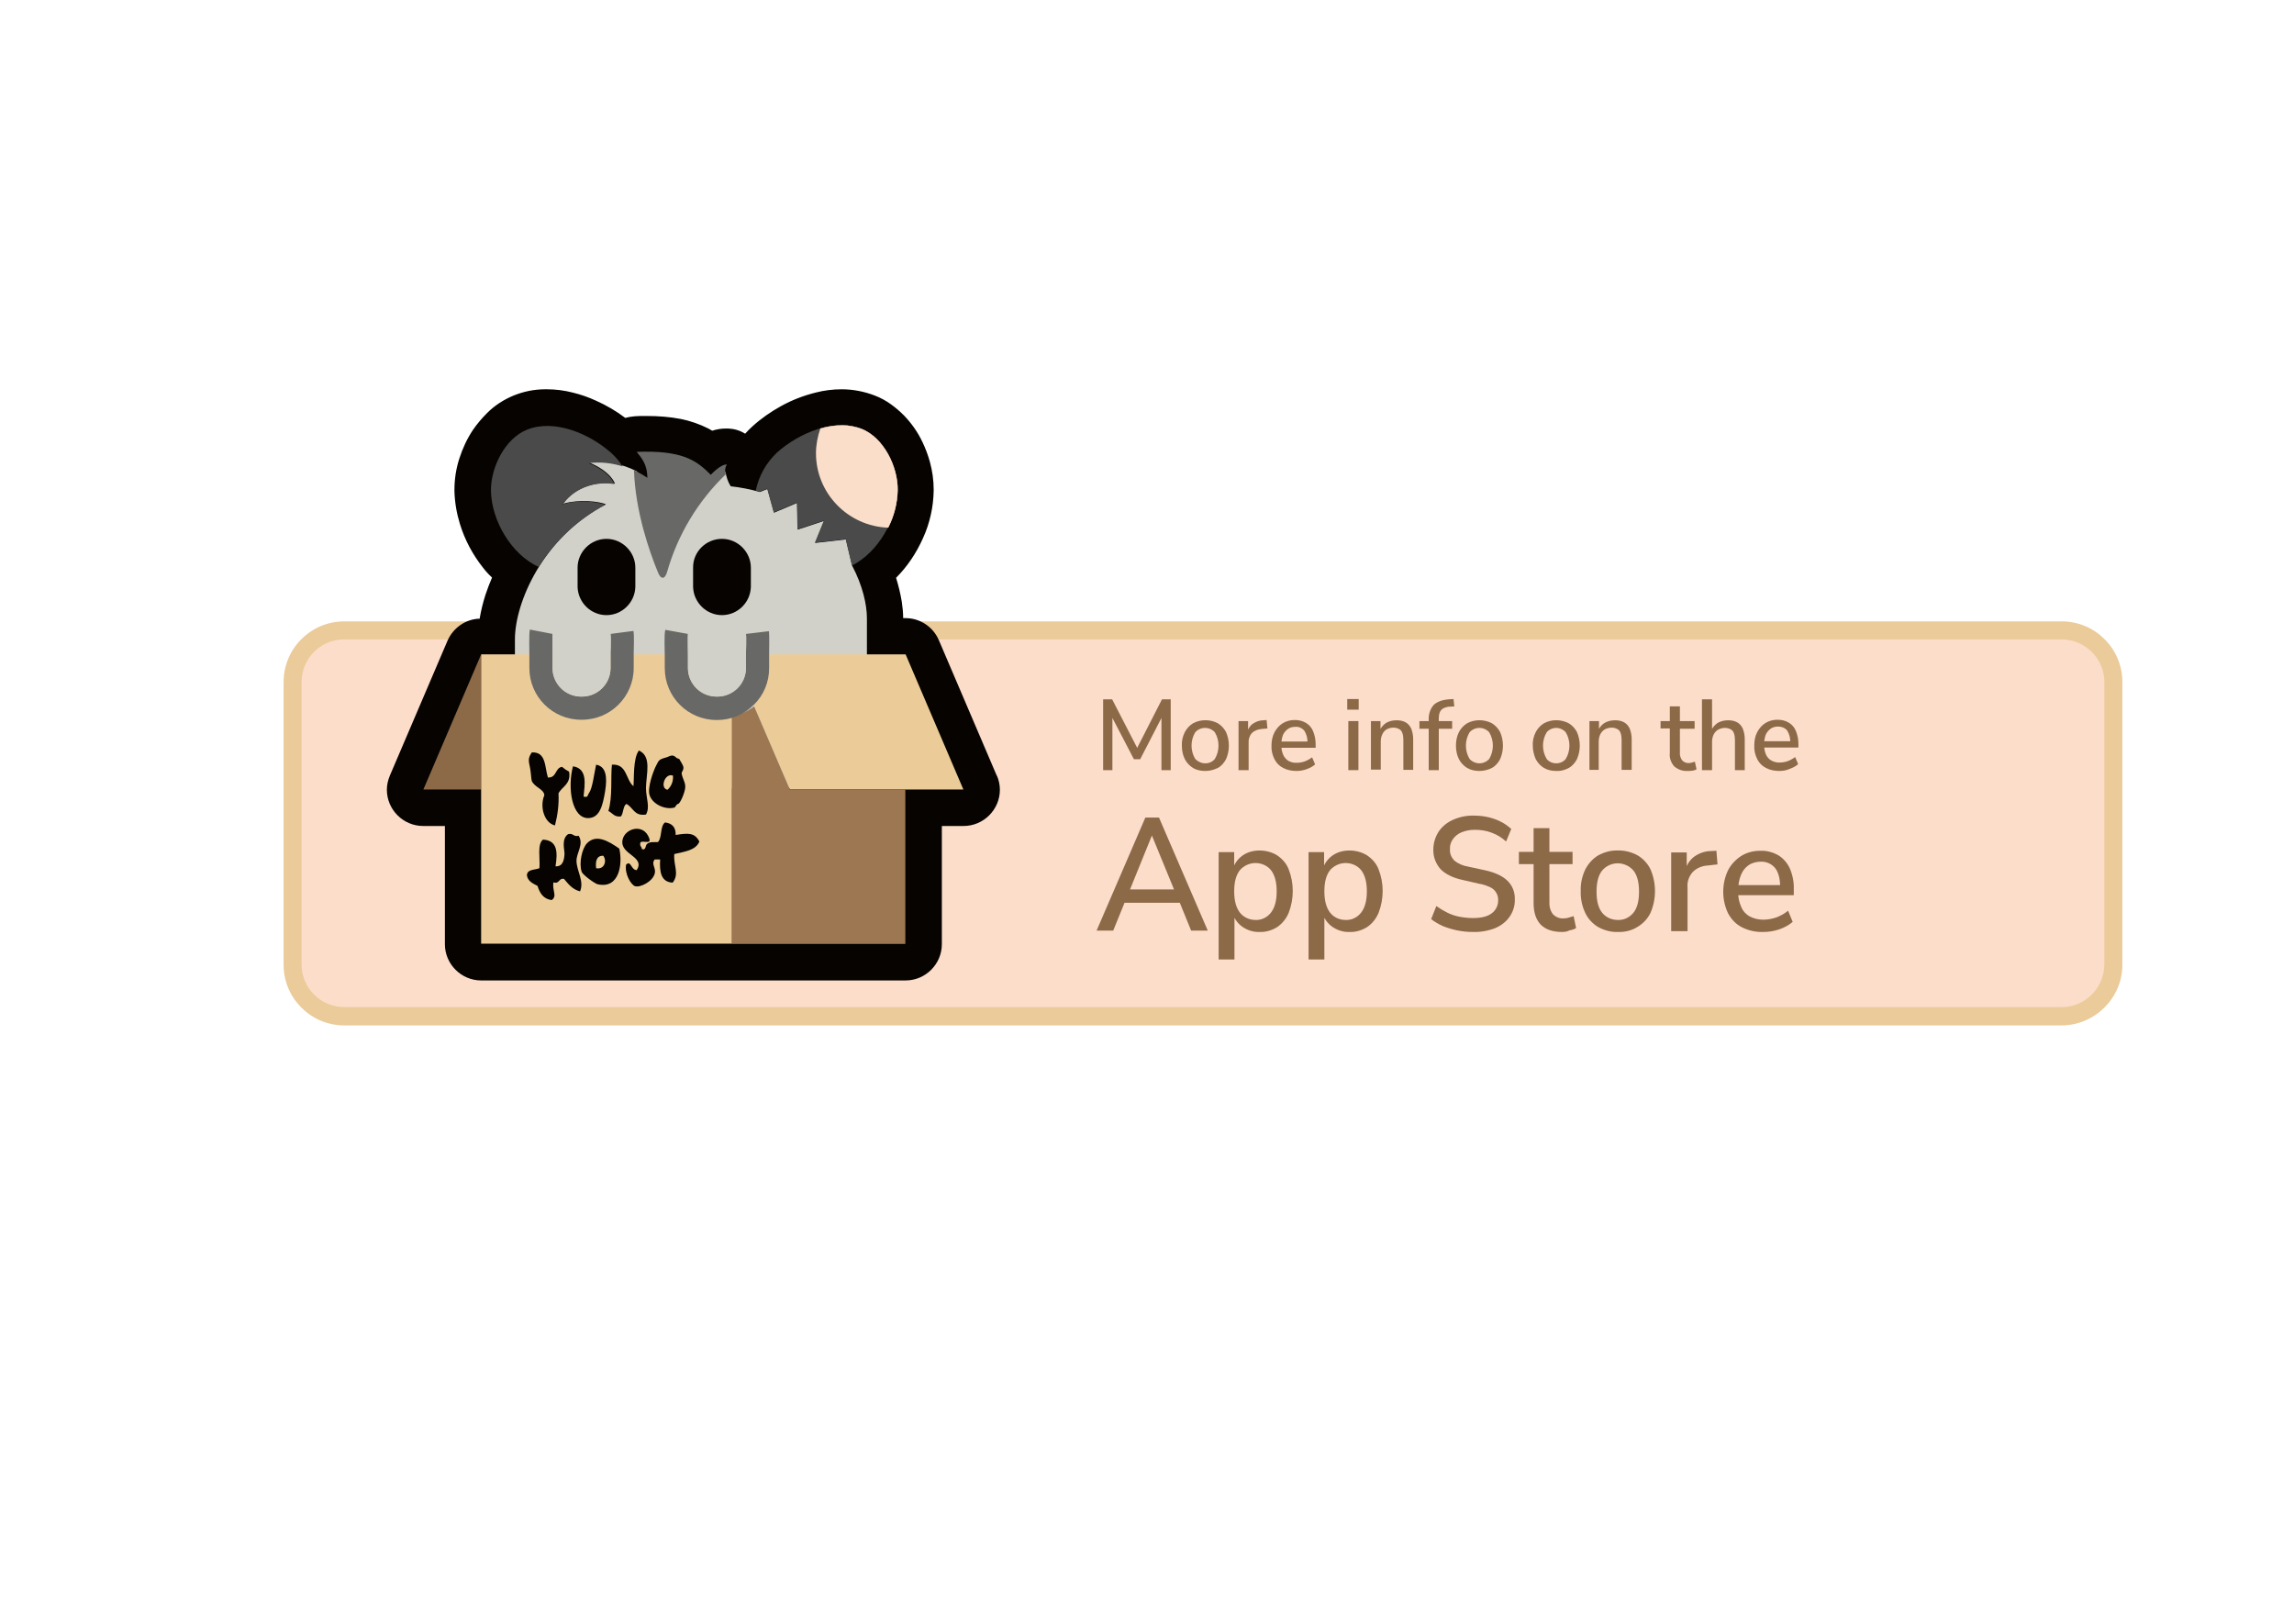
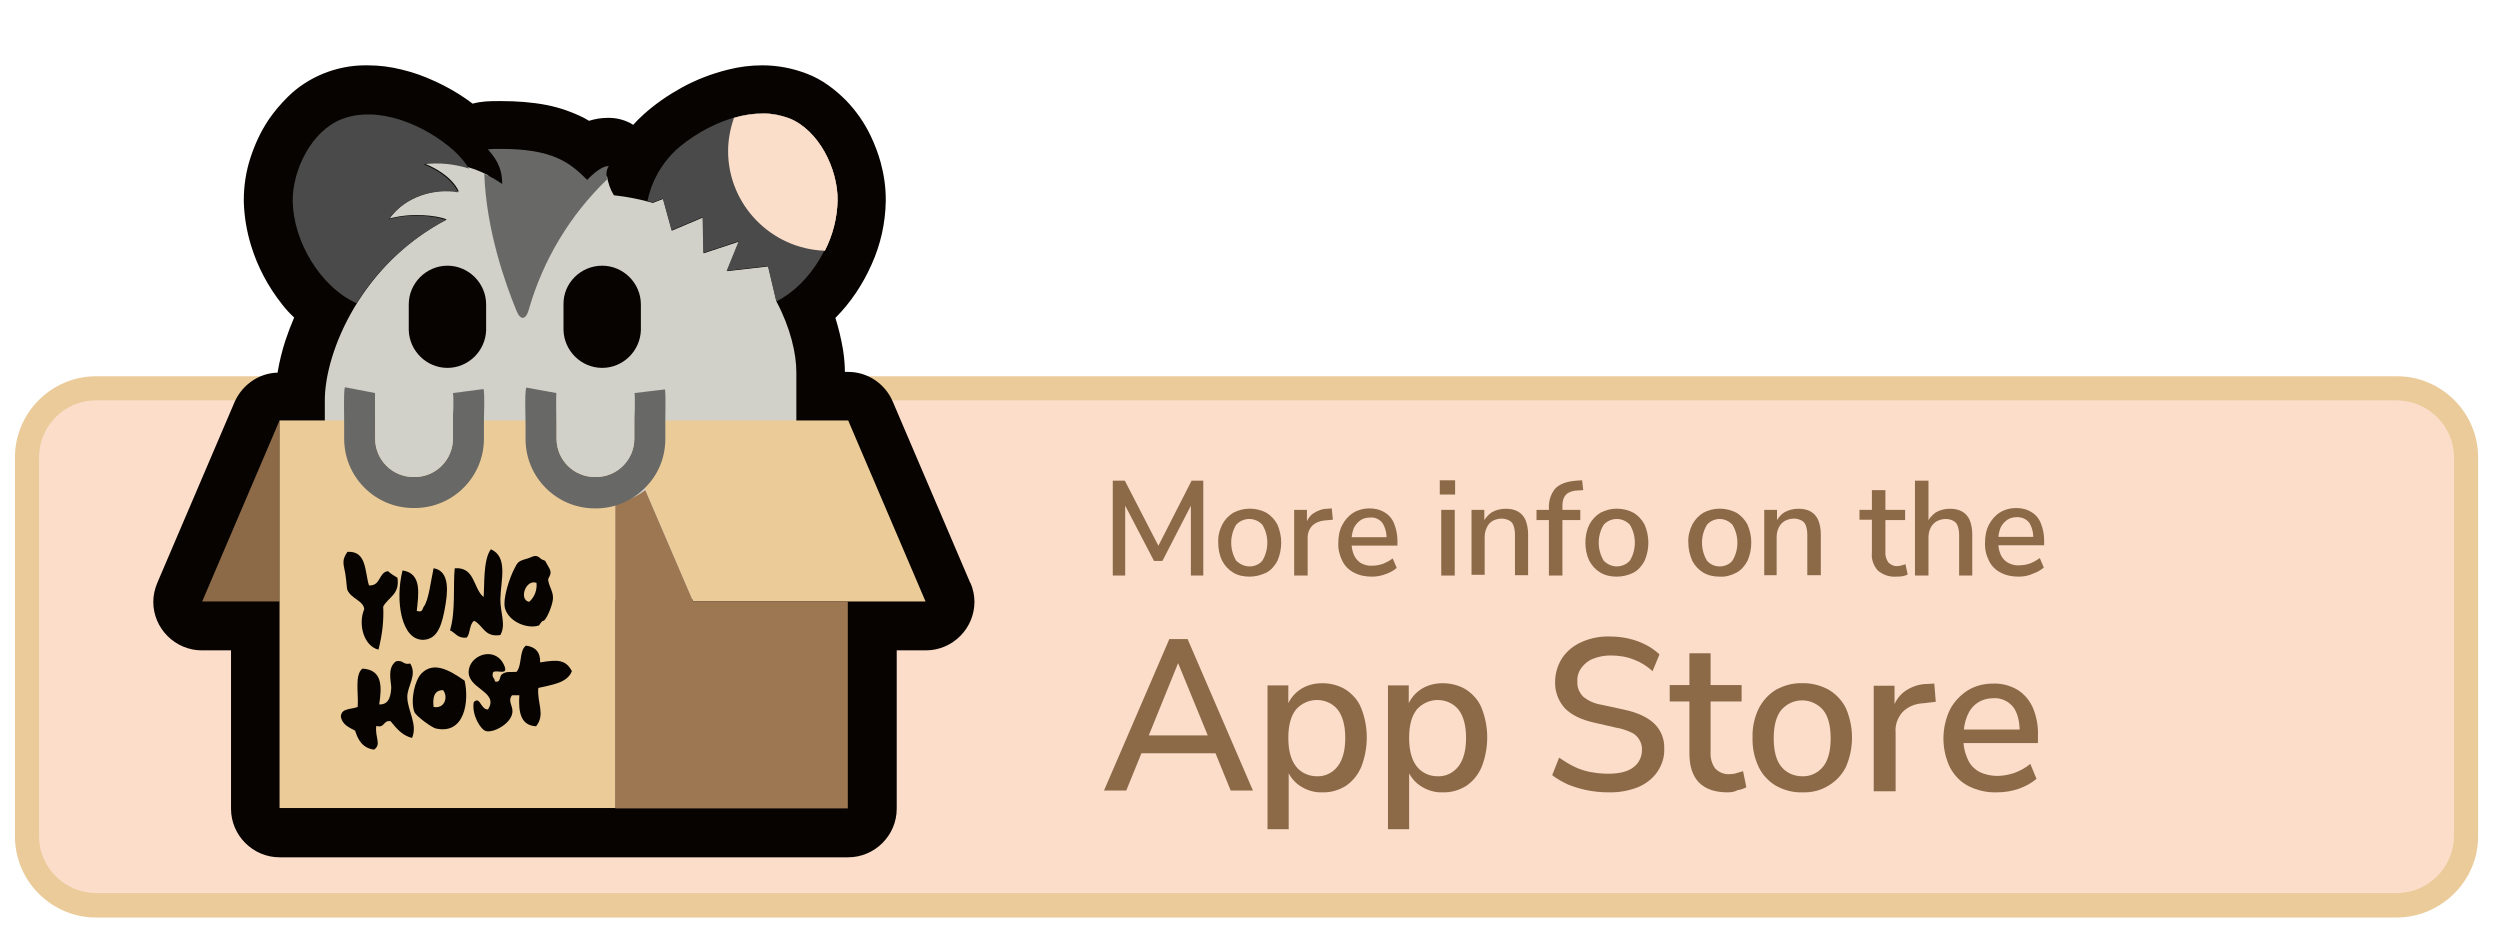
- <svg xmlns="http://www.w3.org/2000/svg" width="100%" height="100%" viewBox="0 0 842 596" version="1.1" xml:space="preserve" style="fill-rule:evenodd;clip-rule:evenodd;stroke-linejoin:round;stroke-miterlimit:2;">
+ <svg xmlns="http://www.w3.org/2000/svg" width="100%" height="100%" viewBox="100 125 685 255" version="1.1" xml:space="preserve" style="fill-rule:evenodd;clip-rule:evenodd;stroke-linejoin:round;stroke-miterlimit:2;">
  <g id="Badges">
    <path d="M775.7,250.3L775.7,354.1C775.7,364.5 767.2,373 756.8,373L126.3,373C115.9,373 107.4,364.5 107.4,354.1L107.4,250.3C107.4,239.9 115.9,231.4 126.3,231.4L756.9,231.4C767.3,231.4 775.7,239.9 775.7,250.3Z" style="fill:rgb(251,221,202);" />
    <path d="M756.8,376.4L126.3,376.4C114.1,376.4 104.1,366.4 104.1,354.2L104.1,250.3C104.1,238.1 114.1,228.1 126.3,228.1L756.8,228.1C769,228.1 779,238.1 779,250.3L779,354.2C779,366.3 769,376.3 756.8,376.4ZM126.3,234.7C117.7,234.7 110.7,241.7 110.7,250.3L110.7,354.2C110.7,362.7 117.8,369.7 126.3,369.7L756.8,369.7C765.3,369.7 772.3,362.7 772.4,354.1L772.4,250.3C772.4,241.8 765.4,234.8 756.8,234.7L126.3,234.7Z" style="fill:rgb(234,203,153);fill-rule:nonzero;" />
  </g>
  <g id="Typo_vecteur">
    <path d="M404.9,282.7L404.9,256.7L408.2,256.7L418,275.7L416.8,275.7L426.5,256.7L429.7,256.7L429.7,282.7L426.3,282.7L426.3,262L427.1,262L418.5,278.7L416.2,278.7L407.5,262L408.3,262L408.3,282.7L404.9,282.7Z" style="fill:rgb(140,105,71);fill-rule:nonzero;" />
    <path d="M442.4,283C440.8,283 439.2,282.7 437.9,281.9C436.6,281.1 435.6,280 434.9,278.7C434.1,277.1 433.8,275.4 433.8,273.7C433.7,272 434.1,270.3 434.9,268.7C435.6,267.4 436.6,266.3 437.9,265.5C440.7,264 444.2,264 447,265.5C448.3,266.3 449.3,267.4 450,268.7C451.4,271.9 451.4,275.5 450,278.7C449.3,280 448.3,281.2 447,281.9C445.5,282.6 444,283 442.4,283ZM442.4,280.2C443.8,280.2 445.1,279.6 445.9,278.6C447.7,275.6 447.7,271.8 445.9,268.8C445,267.8 443.7,267.2 442.3,267.2C440.9,267.2 439.6,267.8 438.7,268.8C436.9,271.8 436.9,275.6 438.7,278.6C439.7,279.6 441,280.2 442.4,280.2Z" style="fill:rgb(140,105,71);fill-rule:nonzero;" />
    <path d="M454.6,282.7L454.6,264.7L458.1,264.7L458.1,269L457.7,269C458,267.7 458.7,266.5 459.8,265.7C461,264.9 462.3,264.4 463.7,264.4L464.9,264.3L465.2,267.4L463,267.6C461.7,267.7 460.4,268.2 459.5,269.1C458.6,270.1 458.2,271.4 458.3,272.7L458.3,282.7L454.6,282.7Z" style="fill:rgb(140,105,71);fill-rule:nonzero;" />
    <path d="M475.9,283C474.2,283 472.5,282.7 471,281.9C469.6,281.2 468.5,280.1 467.8,278.7C467,277.1 466.6,275.4 466.7,273.7C466.7,272 467,270.3 467.8,268.8C468.5,267.5 469.5,266.3 470.8,265.5C472.1,264.7 473.6,264.3 475.2,264.3C476.7,264.3 478.1,264.6 479.4,265.4C480.6,266.1 481.5,267.2 482,268.5C482.6,270 482.9,271.6 482.9,273.2L482.9,274.5L469.6,274.5L469.6,272.2L480.5,272.2L479.9,272.7C480,271.2 479.6,269.6 478.8,268.3C478,267.3 476.8,266.7 475.5,266.8C474.5,266.8 473.5,267 472.7,267.6C471.9,268.2 471.3,268.9 470.9,269.8C470.5,270.9 470.3,272.1 470.3,273.2L470.3,273.5C470.3,274.7 470.5,276 471,277.1C471.4,278 472.1,278.8 472.9,279.3C473.9,279.8 474.9,280.1 476,280C477,280 478,279.8 478.9,279.5C479.9,279.1 480.8,278.6 481.6,278L482.7,280.6C481.8,281.4 480.8,281.9 479.7,282.3C478.4,282.8 477.1,283 475.9,283Z" style="fill:rgb(140,105,71);fill-rule:nonzero;" />
    <path d="M494.5,260.5L494.5,256.6L498.7,256.6L498.7,260.5L494.5,260.5ZM494.9,282.7L494.9,264.7L498.6,264.7L498.6,282.7L494.9,282.7Z" style="fill:rgb(140,105,71);fill-rule:nonzero;" />
    <path d="M503.2,282.7L503.2,264.7L506.7,264.7L506.7,268.5L506.3,268.5C506.7,267.2 507.6,266.2 508.7,265.4C509.9,264.7 511.2,264.4 512.6,264.4C513.8,264.4 515,264.6 516,265.2C516.9,265.7 517.6,266.6 518,267.5C518.5,268.8 518.7,270.1 518.7,271.4L518.7,282.6L515.1,282.6L515.1,271.5C515.1,270.7 515,269.8 514.7,269C514.5,268.4 514.1,267.9 513.5,267.6C512.9,267.3 512.2,267.1 511.5,267.1C510.6,267.1 509.8,267.3 509,267.7C508.3,268.1 507.7,268.8 507.4,269.5C507,270.3 506.8,271.2 506.8,272.2L506.8,282.5L503.2,282.5L503.2,282.7Z" style="fill:rgb(140,105,71);fill-rule:nonzero;" />
    <path d="M524.4,282.7L524.4,267.5L521,267.5L521,264.7L525.4,264.7L524.4,265.7L524.4,264.3C524.3,262.3 524.9,260.3 526.2,258.8C527.4,257.6 529.3,256.9 531.9,256.7L533.5,256.6L533.8,259.3L532.2,259.4C531.4,259.4 530.6,259.6 529.8,260C529.2,260.3 528.8,260.8 528.5,261.4C528.2,262.1 528.1,262.9 528.1,263.7L528.1,265.3L527.5,264.7L533,264.7L533,267.5L528.1,267.5L528.1,282.7L524.4,282.7Z" style="fill:rgb(140,105,71);fill-rule:nonzero;" />
    <path d="M543,283C541.4,283 539.9,282.7 538.5,281.9C537.2,281.1 536.2,280 535.5,278.7C534.7,277.1 534.4,275.4 534.4,273.7C534.4,272 534.7,270.3 535.5,268.7C536.2,267.4 537.2,266.3 538.5,265.5C541.3,264 544.7,264 547.6,265.5C548.9,266.3 549.9,267.4 550.6,268.7C552,271.9 552,275.5 550.6,278.7C549.9,280 548.9,281.2 547.6,281.9C546.2,282.6 544.6,283 543,283ZM543,280.2C544.4,280.2 545.7,279.6 546.6,278.6C548.4,275.6 548.4,271.8 546.6,268.8C545.7,267.8 544.4,267.2 543,267.2C541.6,267.2 540.3,267.8 539.4,268.8C537.6,271.8 537.6,275.6 539.4,278.6C540.3,279.6 541.7,280.2 543,280.2Z" style="fill:rgb(140,105,71);fill-rule:nonzero;" />
    <path d="M571.2,283C569.6,283 568.1,282.7 566.7,281.9C565.4,281.1 564.4,280 563.7,278.7C563,277.1 562.6,275.4 562.6,273.7C562.5,272 562.9,270.3 563.7,268.7C564.4,267.4 565.4,266.3 566.7,265.5C569.5,264 572.9,264 575.8,265.5C577.1,266.3 578.1,267.4 578.8,268.7C580.2,271.9 580.2,275.5 578.8,278.7C578.1,280 577.1,281.2 575.8,281.9C574.3,282.7 572.8,283.1 571.2,283ZM571.2,280.2C572.6,280.2 573.9,279.6 574.7,278.6C576.5,275.6 576.5,271.8 574.7,268.8C573.8,267.8 572.5,267.2 571.2,267.2C569.9,267.2 568.5,267.8 567.7,268.8C565.9,271.8 565.9,275.6 567.7,278.6C568.5,279.6 569.8,280.2 571.2,280.2Z" style="fill:rgb(140,105,71);fill-rule:nonzero;" />
    <path d="M583.4,282.7L583.4,264.7L586.9,264.7L586.9,268.5L586.5,268.5C586.9,267.2 587.8,266.1 588.9,265.4C590.1,264.7 591.4,264.4 592.8,264.4C594,264.4 595.2,264.6 596.2,265.2C597.1,265.7 597.8,266.6 598.2,267.5C598.7,268.8 598.9,270.1 598.9,271.4L598.9,282.6L595.2,282.6L595.2,271.5C595.2,270.7 595.1,269.8 594.8,269C594.6,268.4 594.2,267.9 593.6,267.6C593,267.3 592.3,267.1 591.6,267.1C590.7,267.1 589.9,267.3 589.1,267.7C588.4,268.1 587.8,268.7 587.4,269.5C587,270.3 586.8,271.2 586.8,272.2L586.8,282.6L583.4,282.6L583.4,282.7Z" style="fill:rgb(140,105,71);fill-rule:nonzero;" />
    <path d="M619.4,283C617.6,283.1 615.9,282.5 614.5,281.3C613.3,279.9 612.7,278.2 612.9,276.4L612.9,267.4L609.5,267.4L609.5,264.7L612.9,264.7L612.9,259.3L616.6,259.3L616.6,264.7L622,264.7L622,267.5L616.6,267.5L616.6,276.2C616.5,277.2 616.8,278.2 617.4,279.1C618.1,279.8 619,280.2 620,280.1C620.4,280.1 620.7,280 621.1,279.9L622.1,279.6L622.7,282.4C622.2,282.7 621.7,282.8 621.2,282.9C620.5,283 620,283 619.4,283Z" style="fill:rgb(140,105,71);fill-rule:nonzero;" />
    <path d="M624.7,282.7L624.7,256.7L628.4,256.7L628.4,268.5L628,268.5C628.4,267.2 629.3,266.2 630.4,265.4C631.6,264.7 632.9,264.4 634.3,264.4C635.5,264.4 636.7,264.6 637.7,265.2C638.6,265.7 639.3,266.6 639.7,267.5C640.2,268.8 640.4,270.1 640.4,271.4L640.4,282.7L636.8,282.7L636.8,271.6C636.8,270.8 636.7,269.9 636.4,269.1C636.2,268.5 635.8,268 635.2,267.7C634.6,267.4 633.9,267.2 633.2,267.2C632.3,267.2 631.5,267.4 630.7,267.8C630,268.2 629.4,268.8 629,269.6C628.6,270.4 628.4,271.3 628.4,272.3L628.4,282.7L624.7,282.7Z" style="fill:rgb(140,105,71);fill-rule:nonzero;" />
    <path d="M653.1,283C651.4,283 649.7,282.7 648.2,281.9C646.8,281.2 645.7,280.1 645,278.7C644.2,277.1 643.8,275.4 643.9,273.6C643.9,271.9 644.2,270.2 645,268.7C645.7,267.4 646.7,266.2 648,265.4C649.3,264.6 650.8,264.2 652.4,264.2C653.9,264.2 655.3,264.5 656.6,265.3C657.8,266 658.7,267.1 659.2,268.4C659.8,269.9 660.1,271.5 660.1,273.1L660.1,274.4L646.8,274.4L646.8,272.1L657.7,272.1L657.1,272.6C657.2,271.1 656.8,269.5 656,268.2C655.2,267.2 654,266.7 652.7,266.7C651.7,266.7 650.7,266.9 649.9,267.5C649.1,268.1 648.5,268.8 648.1,269.7C647.7,270.8 647.5,272 647.5,273.1L647.5,273.4C647.5,274.6 647.7,275.9 648.2,277C648.6,277.9 649.3,278.7 650.2,279.2C651.2,279.7 652.2,280 653.3,279.9C654.3,279.9 655.3,279.7 656.2,279.4C657.2,279 658.1,278.5 658.9,277.9L660,280.5C659.1,281.3 658.1,281.8 657,282.2C655.7,282.8 654.4,283 653.1,283Z" style="fill:rgb(140,105,71);fill-rule:nonzero;" />
    <path d="M402.5,341.6L420.4,300.1L425.4,300.1L443.3,341.6L437.2,341.6L432.4,329.8L435,331.4L410.9,331.4L413.4,329.8L408.6,341.6L402.5,341.6ZM422.8,306.7L414.2,327.9L412.8,326.5L432.8,326.5L431.5,327.9L422.8,306.7Z" style="fill:rgb(140,105,71);fill-rule:nonzero;" />
    <path d="M447.3,352.2L447.3,312.8L453,312.8L453,319.2L452.4,319.2C453,317.2 454.2,315.4 456,314.1C457.8,312.8 460,312.2 462.3,312.2C464.6,312.2 466.9,312.8 468.8,314C470.7,315.3 472.2,317 473,319.1C475,324.2 475,329.9 473,335.1C472.1,337.2 470.7,339 468.8,340.3C466.9,341.5 464.6,342.2 462.3,342.1C460.1,342.2 457.9,341.5 456,340.2C454.3,339 453,337.2 452.4,335.2L453.1,335.2L453.1,352.2L447.3,352.2ZM460.8,337.7C463,337.8 465.1,336.8 466.5,335C467.9,333.2 468.6,330.6 468.6,327.2C468.6,323.8 467.9,321.2 466.5,319.4C465.1,317.7 463,316.8 460.8,316.8C458.6,316.8 456.5,317.8 455.1,319.4C453.7,321.2 453,323.7 453,327.2C453,330.6 453.7,333.2 455.1,335C456.4,336.7 458.6,337.7 460.8,337.7Z" style="fill:rgb(140,105,71);fill-rule:nonzero;" />
    <path d="M480.3,352.2L480.3,312.8L486,312.8L486,319.2L485.4,319.2C486,317.2 487.2,315.4 489,314.1C490.8,312.8 493,312.2 495.3,312.2C497.6,312.2 499.9,312.8 501.8,314C503.7,315.3 505.2,317 506,319.1C508,324.2 508,329.9 506,335.1C505.1,337.2 503.7,339 501.8,340.3C499.9,341.5 497.6,342.2 495.3,342.1C493.1,342.2 490.9,341.5 489,340.2C487.3,339 486,337.2 485.4,335.2L486.1,335.2L486.1,352.2L480.3,352.2ZM493.9,337.7C496.1,337.8 498.2,336.8 499.6,335C501,333.2 501.7,330.6 501.7,327.2C501.7,323.8 501,321.2 499.6,319.4C498.2,317.7 496.1,316.8 493.9,316.8C491.7,316.8 489.6,317.8 488.2,319.4C486.8,321.2 486.1,323.7 486.1,327.2C486.1,330.6 486.8,333.2 488.2,335C489.5,336.7 491.6,337.7 493.9,337.7Z" style="fill:rgb(140,105,71);fill-rule:nonzero;" />
    <path d="M540.6,342.1C538.6,342.1 536.7,341.9 534.7,341.5C532.9,341.1 531.2,340.6 529.5,339.9C528,339.2 526.6,338.4 525.3,337.4L527.2,332.6C528.5,333.5 529.8,334.3 531.2,335C532.6,335.7 534.1,336.2 535.6,336.5C537.2,336.8 538.9,337 540.6,337C543.8,337 546.1,336.4 547.6,335.2C549.1,334.1 549.9,332.3 549.9,330.5C550,328.5 548.8,326.5 547,325.7C545.7,325.1 544.3,324.6 542.9,324.4L536.8,323C533.2,322.2 530.6,320.9 528.8,319.1C527,317.1 526,314.5 526.1,311.8C526.1,309.5 526.8,307.2 528.1,305.2C529.4,303.3 531.3,301.8 533.4,300.9C535.9,299.8 538.5,299.3 541.2,299.4C542.9,299.4 544.7,299.6 546.4,300C548,300.4 549.5,300.9 551,301.7C552.4,302.4 553.6,303.3 554.7,304.3L552.8,308.9C551.3,307.5 549.5,306.4 547.6,305.7C545.6,304.9 543.4,304.6 541.3,304.6C539.6,304.6 538,304.9 536.5,305.5C535.2,306 534.1,306.9 533.3,308C532.5,309.1 532.1,310.4 532.2,311.8C532.1,313.3 532.7,314.7 533.7,315.8C535.1,317 536.9,317.8 538.8,318.1L544.8,319.4C548.6,320.2 551.4,321.5 553.2,323.2C555.1,325 556.1,327.5 556,330.1C556.1,332.4 555.4,334.6 554.1,336.5C552.8,338.4 550.9,339.8 548.8,340.7C546.2,341.7 543.4,342.2 540.6,342.1Z" style="fill:rgb(140,105,71);fill-rule:nonzero;" />
    <path d="M573.3,342.1C569.9,342.1 567.3,341.2 565.5,339.4C563.8,337.6 562.9,335 562.9,331.5L562.9,317.2L557.5,317.2L557.5,312.7L562.9,312.7L562.9,304L568.7,304L568.7,312.7L577.2,312.7L577.2,317.2L568.7,317.2L568.7,331C568.6,332.6 569,334.3 570,335.6C571.1,336.7 572.6,337.3 574.2,337.1C574.8,337.1 575.4,337 575.9,336.8L577.6,336.3L578.5,340.7C577.8,341.1 576.9,341.4 576.1,341.5C575.2,342 574.3,342.1 573.3,342.1Z" style="fill:rgb(140,105,71);fill-rule:nonzero;" />
    <path d="M593.8,342.1C591.3,342.2 588.8,341.5 586.6,340.3C584.6,339.1 582.9,337.3 581.9,335.2C580.7,332.7 580.1,329.9 580.2,327.1C580.1,324.3 580.7,321.6 581.9,319.1C583,317 584.6,315.2 586.6,314C588.8,312.8 591.3,312.1 593.8,312.2C596.3,312.1 598.9,312.8 601.1,314C603.1,315.2 604.8,317 605.8,319.1C608,324.2 608,330 605.8,335.1C604.8,337.2 603.1,339 601.1,340.2C598.9,341.6 596.4,342.2 593.8,342.1ZM593.8,337.7C596,337.8 598.1,336.8 599.5,335.1C600.9,333.4 601.6,330.8 601.6,327.3C601.6,323.8 600.9,321.2 599.5,319.5C598.1,317.9 596,316.9 593.8,316.9C591.6,316.9 589.6,317.8 588.1,319.5C586.7,321.2 586,323.8 586,327.3C586,330.8 586.7,333.4 588.1,335.1C589.5,336.8 591.6,337.7 593.8,337.7Z" style="fill:rgb(140,105,71);fill-rule:nonzero;" />
    <path d="M613.4,341.8L613.4,312.9L619.1,312.9L619.1,319.7L618.5,319.7C619,317.6 620.1,315.8 621.8,314.5C623.6,313.2 625.8,312.4 628.1,312.4L630,312.3L630.4,317.3L626.9,317.7C624.8,317.8 622.8,318.6 621.3,320.1C619.9,321.7 619.2,323.7 619.4,325.8L619.4,341.8L613.4,341.8Z" style="fill:rgb(140,105,71);fill-rule:nonzero;" />
    <path d="M647.2,342.1C644.5,342.2 641.8,341.6 639.4,340.4C637.2,339.3 635.5,337.5 634.3,335.3C631.9,330.3 631.9,324.4 634.3,319.4C635.4,317.3 637.1,315.5 639.1,314.2C641.2,312.9 643.6,312.3 646.1,312.3C648.4,312.2 650.7,312.8 652.8,314C654.7,315.2 656.1,316.9 657,318.9C658,321.3 658.5,323.9 658.4,326.5L658.4,328.6L637.1,328.6L637.1,324.9L654.4,324.9L653.4,325.7C653.4,322.6 652.8,320.3 651.6,318.7C650.3,317.1 648.3,316.2 646.3,316.3C644.7,316.3 643.1,316.7 641.8,317.6C640.5,318.5 639.6,319.7 639,321.2C638.3,322.9 638,324.8 638,326.7L638,327.2C637.9,329.2 638.3,331.1 639.1,332.9C639.7,334.4 640.8,335.6 642.2,336.4C643.7,337.2 645.5,337.6 647.2,337.6C648.8,337.6 650.4,337.3 651.9,336.8C653.5,336.2 655,335.4 656.3,334.3L658,338.4C656.6,339.6 654.9,340.5 653.2,341.1C651.2,341.8 649.2,342.1 647.2,342.1Z" style="fill:rgb(140,105,71);fill-rule:nonzero;" />
  </g>
  <path d="M365.8,284.6L344.6,235C342.5,230.1 337.7,226.9 332.4,226.9L331.5,226.9C331.5,224.9 331.3,222.9 331,220.9C330.5,217.9 329.8,215 328.9,212.1C333.1,207.9 336.4,202.9 338.8,197.5C341.3,192 342.6,186.1 342.7,180.1L342.7,179.7C342.7,176.2 342.2,172.8 341.3,169.5C340.6,167 339.7,164.6 338.6,162.3C336.9,158.7 334.6,155.4 331.8,152.5C330.3,151 328.7,149.6 327,148.4C325.2,147.1 323.2,146 321.1,145.2C317.2,143.7 313.1,142.9 308.9,142.9C305.7,142.9 302.5,143.3 299.4,144.1C295,145.2 290.8,146.8 286.8,149C283,151.1 279.5,153.5 276.3,156.4C275.3,157.3 274.4,158.2 273.5,159.2C271.6,158 269.5,157.4 267.3,157.3L266.4,157.3C264.7,157.3 263,157.6 261.4,158.1C260.9,157.8 260.5,157.6 260,157.3C256.8,155.7 253.4,154.5 249.9,153.8C245.8,153 241.6,152.7 237.4,152.7L236.5,152.7C235.4,152.7 234.2,152.7 233,152.8C231.8,152.9 230.6,153.1 229.5,153.4C226.2,150.9 222.6,148.8 218.8,147.1C216,145.8 213.1,144.8 210.2,144.1C207.1,143.3 203.9,142.9 200.7,142.9L200.1,142.9C196.1,142.9 192.2,143.7 188.5,145.2C184.9,146.7 181.6,148.8 178.8,151.6C176.9,153.5 175.1,155.6 173.6,157.8C171.4,161.1 169.8,164.6 168.6,168.3C167.4,172 166.8,175.9 166.8,179.8L166.8,180.2C166.9,184.3 167.6,188.4 168.8,192.3C170.6,198.2 173.5,203.6 177.3,208.4C178.3,209.7 179.4,210.9 180.6,212C179.7,214.1 178.9,216.2 178.2,218.3C177.3,221.1 176.6,223.9 176.1,226.8L176.1,227.1C171,227.2 166.4,230.4 164.3,235.1L143.1,284.7C142.4,286.4 142,288.1 142,289.9C142,297.2 148,303.2 155.3,303.2L163.3,303.2L163.3,346.6C163.3,353.9 169.3,359.9 176.6,359.9L332.4,359.9C339.7,359.9 345.7,353.9 345.7,346.6L345.7,303.2L353.7,303.2C361,303.2 367,297.2 367,289.9C367,288.1 366.6,286.3 365.9,284.7L365.8,284.7L365.8,284.6Z" style="fill:rgb(6,3,0);fill-rule:nonzero;" />
  <path d="M309.3,156.1C306.5,156.1 303.7,156.5 301.1,157.3C300.1,160.2 299.5,163.3 299.5,166.4C299.5,181.1 311.3,193.2 326,193.7C328.2,189.4 329.4,184.7 329.5,179.9C329.6,171.2 324.3,160.6 316.2,157.4C314,156.6 311.6,156.1 309.3,156.1Z" style="fill:rgb(250,222,202);fill-rule:nonzero;" />
  <path d="M312.8,207.7L310.5,198L299.2,199.3L302.5,191.2L292.8,194.4L292.6,184.6L284.1,188.2L281.7,179.5L278.9,180.6C275.4,179.6 271.8,178.9 268.2,178.5C267.2,176.9 266.6,175.1 266.3,173.2C264.4,175.3 259.7,180.5 259.5,180.7C259.2,180.9 259.1,175.4 259.1,175.4L250.3,170.3L238.5,166.7L243.8,180.7L236.8,177.4L233.7,173C228.3,170.2 222.3,169.1 216.3,169.8C224.3,173.1 225.7,177.5 225.7,177.5C219.2,176.5 211.2,178.6 206.7,184.9C212.6,183.2 219.6,184 222.4,185.1C199.3,197.1 189,221.2 189,234.7L189,242.7C189,246.4 189.5,250.1 190.5,253.7C190.6,254.1 190.7,254.5 190.8,254.9C195.7,272.1 209.9,285.2 227.5,288.7C228.1,288.8 228.7,288.9 229.3,289C231.8,289.4 234.3,289.6 236.8,289.6L258.6,289.6C260.1,289.6 261.6,289.5 263,289.4L285.1,289.4C303.3,289.4 318.2,274.4 318.2,256.3L318.2,227C318.2,221.9 316.6,214.9 312.8,207.7Z" style="fill:rgb(209,209,201);fill-rule:nonzero;" />
  <path d="M236.8,165.8C235.8,165.8 234.8,165.8 233.7,165.9C235.3,167.9 237.6,170.3 237.6,175.4C236,174.3 234.4,173.4 232.7,172.6C233.2,187.8 238.4,202.6 241.5,210.1C242.6,212.9 244.1,212.7 244.9,209.8C248.8,196.2 256.2,183.9 266.4,174.1C266,172.9 266.1,171.6 266.8,170.5C264.4,170.4 260.9,174.3 260.9,174.3C256.2,169.6 251.5,165.7 236.8,165.8" style="fill:rgb(104,104,102);fill-rule:nonzero;" />
  <path d="M332.4,240.2L268.7,240.2L289.9,289.8L353.6,289.8L332.4,240.2Z" style="fill:rgb(235,204,153);fill-rule:nonzero;" />
  <path d="M176.6,240.2L155.4,289.8L176.6,289.8L176.6,240.2Z" style="fill:rgb(140,105,71);fill-rule:nonzero;" />
  <rect x="176.6" y="240.2" width="92.1" height="106.2" style="fill:rgb(235,204,153);" />
  <path d="M217.8,232.6L218.7,232.5L217.8,232.6Z" style="fill:rgb(104,104,102);fill-rule:nonzero;" />
  <path d="M256.7,308.9C255.4,312.2 251.2,312.6 247.5,313.5C247.1,317.6 249.5,320.7 246.9,324C242.7,323.8 242,320.2 242.3,315.5L240.3,315.5C238.9,317.3 240.9,318.5 240.3,320.7C239.6,323.5 235.1,325.9 233.1,325.3C231.7,324.9 229.2,320.9 229.8,317.4C231.6,315.6 231.6,319.4 233.7,319.4C237,314.3 227.4,313.8 228.5,308.3C229.3,304.1 236.2,302 238.3,307.7C239.3,310.5 234.9,307.8 235,309.7C234.8,310.7 235.6,310.8 235.6,311.7C237.3,312.2 236.7,310.3 237.6,309.7C238.8,308.9 239.6,309.2 241.5,309.1C243.1,307.4 242.2,303.3 244.1,301.9C246.6,302.2 248.1,303.6 248,306.5C252.8,305.7 255,305.7 256.7,308.9" style="fill:rgb(6,3,0);fill-rule:nonzero;" />
  <path d="M245,289.9C246.5,288.6 247.2,286.6 247,284.7C244,283.6 242.1,289.4 245,289.9M250.2,284C250.6,286.1 251.7,287.3 251.5,289.2C251.3,291.2 249.6,295 248.9,295.1C248.2,295.2 248,296.2 247.6,296.4C244.5,297.4 239.5,295.4 238.4,291.8C237.6,289.2 239.7,283.1 241,280.7C241.8,279.2 241.8,278.8 244.3,278.1C245.9,277.7 246.7,276.6 248.2,278.1C248.5,278.4 249,278.4 249.4,278.7C249.3,278.7 250.7,280.8 250.8,281.4C251.1,282.7 250.1,283.2 250.2,284" style="fill:rgb(6,3,0);fill-rule:nonzero;" />
  <path d="M237.1,289.2C237.1,293 238.7,296.2 237.1,299C232.7,299.7 232.4,296.3 229.9,295.1C228.6,296 228.9,298.5 227.9,299.7C225.4,300 224.8,298.4 223.3,297.7C224.9,292.6 224.1,285.3 224.6,280.7C230.2,280.3 229.6,286.2 232.5,288.6C232.8,285.8 232.3,278.4 234.5,275.5C239.3,277.6 237.2,284 237.1,289.2" style="fill:rgb(6,3,0);fill-rule:nonzero;" />
  <path d="M218.8,318.7C221.8,319.3 222.9,316 221.4,314.1C219,314.1 218.5,316 218.8,318.7M227.3,311.5C228.6,317 227.4,326.4 219.4,324.6C218.4,324.4 213.9,321.2 213.5,320C212.4,316.7 213.7,311.3 215.5,309.5C218.8,306.2 223,308.5 227.3,311.5" style="fill:rgb(6,3,0);fill-rule:nonzero;" />
  <path d="M218.8,280.7C222.4,281.3 223,285.1 222.1,290.5C221.2,295.9 220.1,300 216.2,300.3C209.9,300.7 208.2,289.4 210.3,281.3C215.8,282.1 214.6,288.1 214.2,292.4C216,292.9 215.6,291.8 216.2,291.1C217.5,289.2 218,284.4 218.8,280.7" style="fill:rgb(6,3,0);fill-rule:nonzero;" />
  <path d="M211.6,316.1C211.7,319.8 214.5,323.5 212.9,327.2C210.1,326.5 208.6,324.5 207,322.6C204.9,322.3 205.5,324.6 203.1,323.9C202.7,327.2 204.6,328.9 202.5,330.4C199.4,330 198.1,327.8 197.3,325.2C195.6,324.3 193.7,323.5 193.4,321.3C193.5,319 196.3,319.4 198,318.7C198.3,315.1 197.1,309.9 199.3,308.2C204.7,308.5 204.7,312.9 203.9,318C206.8,318.2 207.1,315.2 207.2,313.4C207.2,311.8 206,308 208.5,306.2C210.5,305.7 210.4,307.3 212.4,306.8C214.4,310 211.5,313.1 211.6,316.1" style="fill:rgb(6,3,0);fill-rule:nonzero;" />
  <path d="M208.9,283.3C209.6,287.9 206.4,288.6 205,291.2C205.2,295.2 204.7,299.1 203.7,303C199.8,302.1 198,296.2 199.8,291.9C199.6,289.6 196.3,289.1 195.2,286.7C195,286.3 194.9,283.8 194.6,282.1C194,279.2 193.7,278.4 195.2,276.2C200.5,275.9 199.9,281.5 201.1,285.4C204.4,285.6 203.7,281.8 206.3,281.5C207.1,282.2 208,282.8 208.9,283.3" style="fill:rgb(6,3,0);fill-rule:nonzero;" />
  <path d="M289.9,289.8L276.8,259.3C275.5,260.3 274.1,261.1 272.6,261.7C271.3,262.2 270,262.6 268.6,262.9L268.6,346.5L332.3,346.5L332.3,289.8L289.9,289.8Z" style="fill:rgb(157,118,82);fill-rule:nonzero;" />
  <path d="M265,197.8C270.8,197.8 275.6,202.6 275.6,208.4L275.6,215.5C275.4,221.2 270.7,225.8 265,225.8C259.3,225.8 254.6,221.2 254.4,215.5L254.4,208.4C254.3,202.6 259.1,197.8 265,197.8" style="fill:rgb(6,3,0);fill-rule:nonzero;" />
  <path d="M222.6,197.8C228.4,197.8 233.2,202.6 233.2,208.4L233.2,215.5C233,221.2 228.3,225.8 222.6,225.8C216.9,225.8 212.2,221.2 212,215.5L212,208.4C212,202.6 216.8,197.8 222.6,197.8" style="fill:rgb(6,3,0);fill-rule:nonzero;" />
  <path d="M197.7,208.1C203.7,198.5 212.2,190.6 222.2,185.3C219.4,184.2 212.4,183.3 206.5,185.1C211,178.8 219,176.6 225.5,177.7C225.5,177.7 224.1,173.3 216.1,170C220.3,169.5 224.5,169.9 228.5,171.2C227.4,169.4 226,167.8 224.5,166.4C216.5,159.2 203.5,153.7 193.5,157.7C185.4,160.9 180.1,171.5 180.2,180.2C180.4,191 187.6,203.5 197.7,208.1Z" style="fill:rgb(74,74,74);fill-rule:nonzero;" />
  <path d="M316.2,157.4C306.2,153.4 293.2,159 285.2,166.1C281.2,169.9 278.5,174.7 277.4,180.1C277.9,180.2 278.3,180.3 278.8,180.5L281.6,179.4L284,188.1L292.5,184.5L292.7,194.3L302.4,191.1L299.1,199.2L310.4,197.9L312.7,207.6C322.3,202.8 329.3,190.6 329.4,179.9C329.6,171.3 324.2,160.7 316.2,157.4Z" style="fill:rgb(74,74,74);fill-rule:nonzero;" />
  <path d="M309.3,156.1C306.5,156.1 303.7,156.5 301.1,157.3C300.1,160.2 299.5,163.3 299.5,166.4C299.5,181.1 311.3,193.2 326,193.7C328.2,189.4 329.4,184.7 329.5,179.9C329.6,171.2 324.3,160.6 316.2,157.4C314,156.6 311.6,156.1 309.3,156.1Z" style="fill:rgb(250,222,202);fill-rule:nonzero;" />
  <g>
    <path d="M252.5,232.7C252.4,233.4 252.5,240.7 252.5,240.7L252.5,245.2C252.5,251 257.2,255.7 263,255.7L263.3,255.7C269.1,255.7 273.8,251 273.8,245.2L273.8,239.7C273.8,239.7 274,233.9 273.8,232.7L282.2,231.7C282.3,232.2 282.4,233.6 282.3,239.9L282.3,245.3C282.3,250.4 280.3,255.2 276.7,258.7C273.1,262.3 268.3,264.3 263.3,264.3L263,264.3C252.5,264.3 244,255.8 244,245.3L244,240.9C243.8,232.8 244,232 244.2,231.2L252.5,232.7Z" style="fill:rgb(104,104,102);fill-rule:nonzero;" />
  </g>
  <g>
    <path d="M224.1,232.7C224.3,234 224.1,239.7 224.1,239.7L224.1,245.2C224.1,251 219.4,255.7 213.6,255.7L213.3,255.7C207.5,255.7 202.8,251 202.8,245.2L202.8,240.7C202.8,240.7 202.7,233.4 202.8,232.7L194.5,231.1C194.3,231.9 194.2,232.7 194.3,240.8L194.3,245.2C194.3,255.7 202.8,264.2 213.3,264.2L213.6,264.2C224.1,264.2 232.6,255.7 232.6,245.2L232.6,239.8C232.8,233.5 232.6,232.1 232.5,231.6L224.1,232.7Z" style="fill:rgb(104,104,102);fill-rule:nonzero;" />
  </g>
  <g>
    <path d="M252.5,232.7C252.4,233.4 252.5,240.7 252.5,240.7L252.5,245.2C252.5,251 257.2,255.7 263,255.7L263.3,255.7C269.1,255.7 273.8,251 273.8,245.2L273.8,239.7C273.8,239.7 274,233.9 273.8,232.7L252.5,232.7Z" style="fill:rgb(209,209,201);fill-rule:nonzero;" />
  </g>
  <g>
    <path d="M224.1,232.7C224.3,234 224.1,239.7 224.1,239.7L224.1,245.2C224.1,251 219.4,255.7 213.6,255.7L213.3,255.7C207.5,255.7 202.8,251 202.8,245.2L202.8,240.7C202.8,240.7 202.7,233.4 202.8,232.7L224.1,232.7Z" style="fill:rgb(209,209,201);fill-rule:nonzero;" />
  </g>
</svg>
